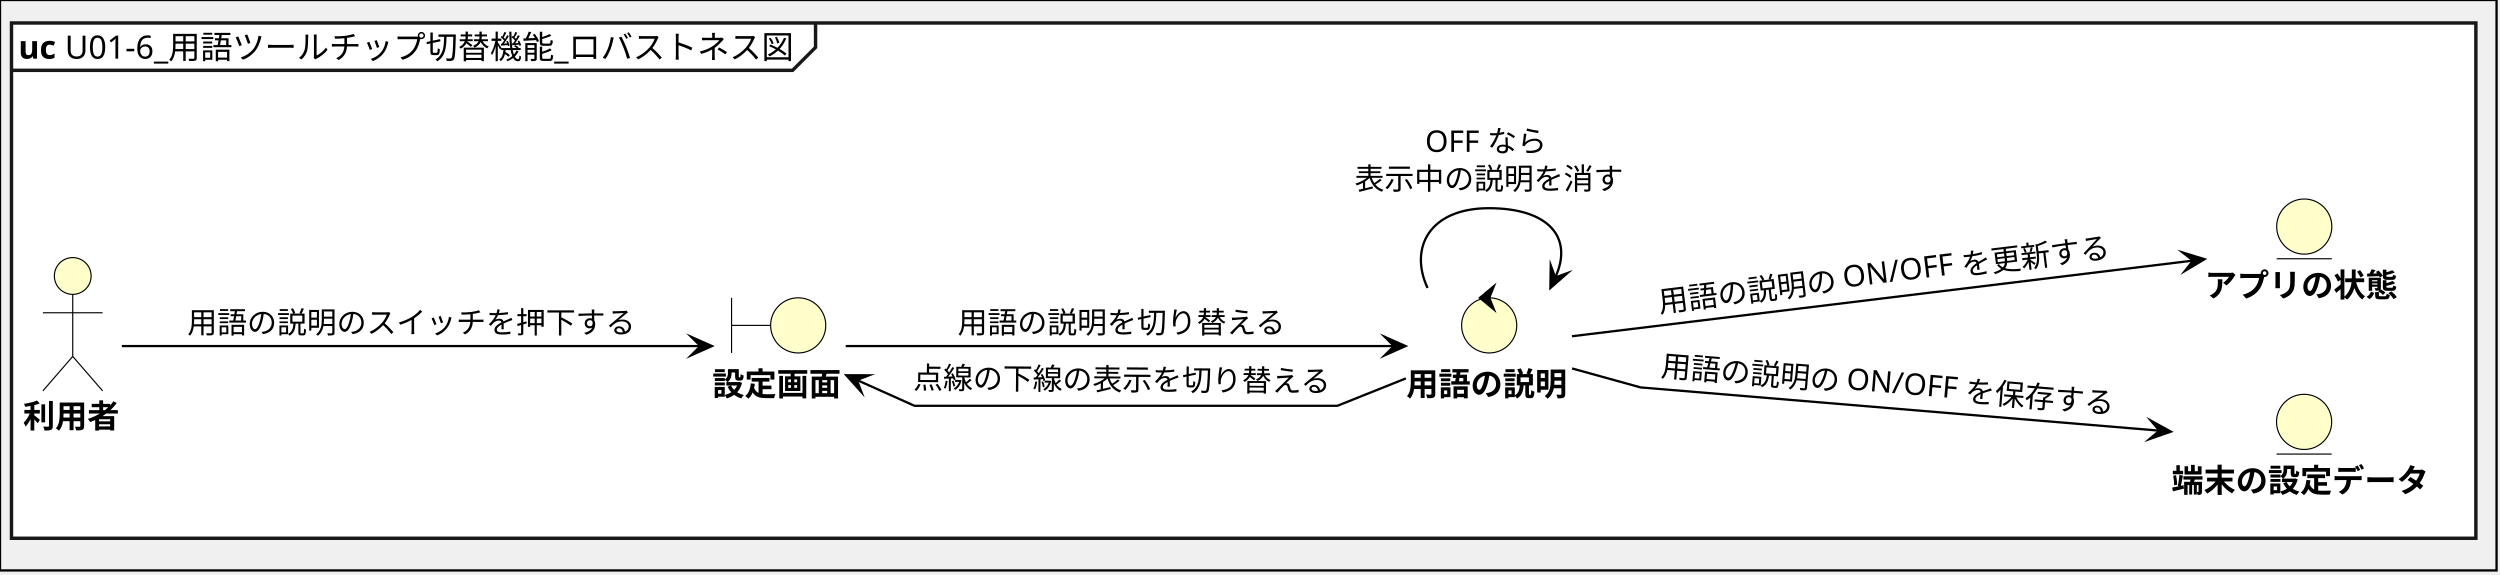
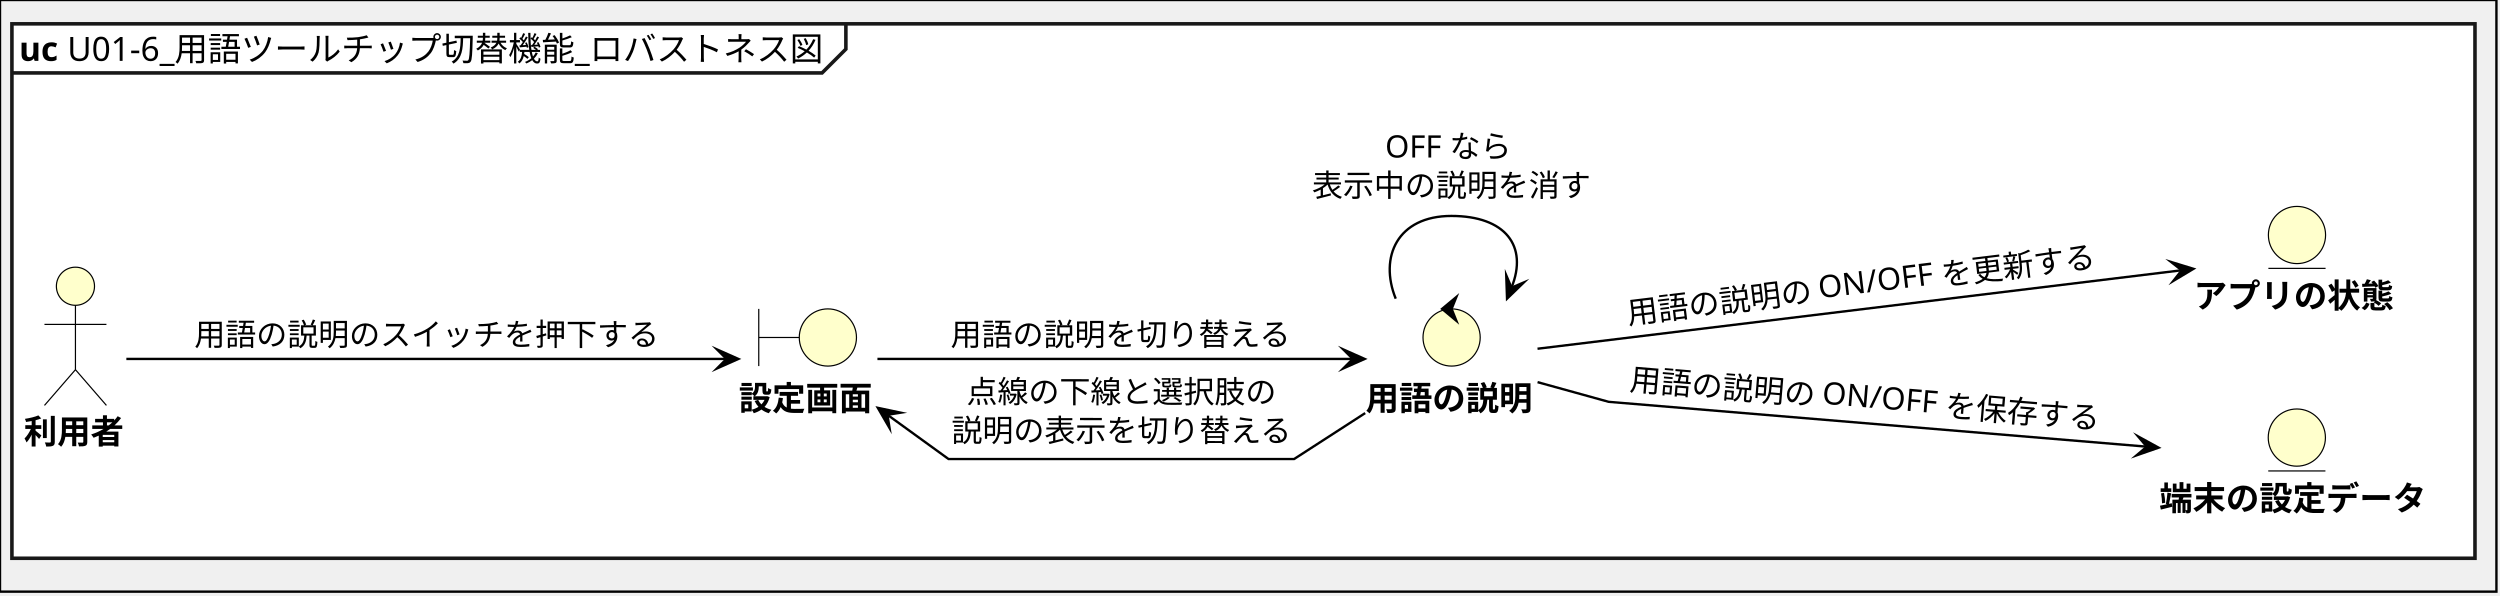
- <svg xmlns="http://www.w3.org/2000/svg" version="1.1" data-diagram-type="DESCRIPTION" style="width:1088px;height:250px;background:#FFFFFF;" width="1088px" height="250px" viewBox="0 0 1088 250" zoomAndPan="magnify" preserveAspectRatio="none" contentStyleType="text/css">
+ <svg xmlns="http://www.w3.org/2000/svg" version="1.1" data-diagram-type="DESCRIPTION" style="width:1049px;height:250px;background:#FFFFFF;" width="1049px" height="250px" viewBox="0 0 1049 250" zoomAndPan="magnify" preserveAspectRatio="none" contentStyleType="text/css">
  <defs />
  <g font-family="sans-serif" lengthAdjust="spacing">
-     <rect x="0" y="0" width="1086.5" height="248.252" fill="none" style="stroke:#000;stroke-width:1;" />
-     <rect x="5" y="10" width="1072.5" height="224.252" fill="#FFF" style="stroke:#181818;stroke-width:1.5;" />
+     <rect x="0" y="0" width="1047.5" height="248.252" fill="none" style="stroke:#000;stroke-width:1;" />
+     <rect x="5" y="10" width="1033.5" height="224.252" fill="#FFF" style="stroke:#181818;stroke-width:1.5;" />
    <path d="M354.931,10 L354.931,20.609 L344.931,30.609 L5,30.609" style="stroke:#181818;stroke-width:1.5;" fill="none" />
    <text x="8" y="25.533" fill="#000" font-size="14" textLength="16.338" font-weight="700">uc</text>
    <text x="28.228" y="25.533" fill="#000" font-size="14" textLength="319.703">U01-6_用語ツールチップ切替機能_ロバストネス図</text>
    <g class="entity" data-qualified-name="A1" id="ent0001" data-source-line="4">
      <ellipse cx="31.656" cy="120.109" rx="8" ry="8" fill="#FFC" style="stroke:#000;stroke-width:0.5;" />
      <path d="M31.656,128.109 L31.656,155.109 M18.656,136.109 L44.656,136.109 M31.656,155.109 L18.656,170.109 M31.656,155.109 L44.656,170.109" style="stroke:#000;stroke-width:0.5;" fill="none" />
      <text x="10" y="186.143" fill="#000" font-size="14" textLength="43.313" font-weight="700">利用者</text>
    </g>
    <g class="entity" data-qualified-name="B1" id="ent0002" data-source-line="5">
      <path d="M318.375,129.609 L318.375,153.609 M318.375,141.609 L335.375,141.609" style="stroke:#000;stroke-width:0.5;" fill="none" />
      <ellipse cx="347.375" cy="141.609" rx="12" ry="12" fill="#FFC" style="stroke:#000;stroke-width:0.5;" />
      <text x="310" y="172.143" fill="#000" font-size="14" textLength="57.75" font-weight="700">設定画面</text>
    </g>
    <g class="entity" data-qualified-name="C1" id="ent0003" data-source-line="6">
-       <ellipse cx="648.094" cy="141.609" rx="12" ry="12" fill="#FFC" style="stroke:#000;stroke-width:0.5;" />
-       <polygon points="644.094,129.609,650.094,124.609,648.094,129.609,650.094,134.609,644.094,129.609" fill="#000" style="stroke:#000;stroke-width:1;stroke-linejoin:miter;stroke-miterlimit:10;" />
-       <text x="612" y="172.143" fill="#000" font-size="14" textLength="72.188" font-weight="700">用語の説明</text>
+       <ellipse cx="609.094" cy="141.609" rx="12" ry="12" fill="#FFC" style="stroke:#000;stroke-width:0.5;" />
+       <polygon points="605.094,129.609,611.094,124.609,609.094,129.609,611.094,134.609,605.094,129.609" fill="#000" style="stroke:#000;stroke-width:1;stroke-linejoin:miter;stroke-miterlimit:10;" />
+       <text x="573" y="172.143" fill="#000" font-size="14" textLength="72.188" font-weight="700">用語の説明</text>
    </g>
    <g class="entity" data-qualified-name="E1" id="ent0004" data-source-line="7">
-       <ellipse cx="1002.813" cy="98.609" rx="12" ry="12" fill="#FFC" style="stroke:#000;stroke-width:0.5;" />
-       <line x1="990.813" y1="112.609" x2="1014.813" y2="112.609" style="stroke:#000;stroke-width:0.5;" />
-       <text x="959.5" y="129.143" fill="#000" font-size="14" textLength="86.625" font-weight="700">アプリの状態</text>
+       <ellipse cx="963.813" cy="98.609" rx="12" ry="12" fill="#FFC" style="stroke:#000;stroke-width:0.5;" />
+       <line x1="951.813" y1="112.609" x2="975.813" y2="112.609" style="stroke:#000;stroke-width:0.5;" />
+       <text x="920.5" y="129.143" fill="#000" font-size="14" textLength="86.625" font-weight="700">アプリの状態</text>
    </g>
    <g class="entity" data-qualified-name="E2" id="ent0005" data-source-line="8">
-       <ellipse cx="1002.75" cy="183.609" rx="12" ry="12" fill="#FFC" style="stroke:#000;stroke-width:0.5;" />
-       <line x1="990.75" y1="197.609" x2="1014.75" y2="197.609" style="stroke:#000;stroke-width:0.5;" />
-       <text x="945" y="214.143" fill="#000" font-size="14" textLength="115.5" font-weight="700">端末の設定データ</text>
+       <ellipse cx="963.75" cy="183.609" rx="12" ry="12" fill="#FFC" style="stroke:#000;stroke-width:0.5;" />
+       <line x1="951.75" y1="197.609" x2="975.75" y2="197.609" style="stroke:#000;stroke-width:0.5;" />
+       <text x="906" y="214.143" fill="#000" font-size="14" textLength="115.5" font-weight="700">端末の設定データ</text>
    </g>
    <g class="link" data-entity-1="ent0001" data-entity-2="ent0002" id="lnk6" data-source-line="10" data-link-type="dependency">
      <path d="M53.02,150.609 C106.26,150.609 243.93,150.609 304.83,150.609" style="stroke:#000;stroke-width:1;" fill="none" id="A1-to-B1" />
      <polygon points="309.83,150.609,300.83,146.609,304.83,150.609,300.83,154.609,309.83,150.609" fill="#000" style="stroke:#000;stroke-width:1;stroke-linejoin:miter;stroke-miterlimit:10;" />
    </g>
    <g class="link" data-entity-1="ent0002" data-entity-2="ent0003" id="lnk7" data-source-line="11" data-link-type="dependency">
-       <path d="M368.06,150.609 C424.16,150.609 545.05,150.609 606.67,150.609" style="stroke:#000;stroke-width:1;" fill="none" id="B1-to-C1" />
-       <polygon points="611.67,150.609,602.67,146.609,606.67,150.609,602.67,154.609,611.67,150.609" fill="#000" style="stroke:#000;stroke-width:1;stroke-linejoin:miter;stroke-miterlimit:10;" />
+       <path d="M368.17,150.609 C417.36,150.609 513.78,150.609 567.62,150.609" style="stroke:#000;stroke-width:1;" fill="none" id="B1-to-C1" />
+       <polygon points="572.62,150.609,563.62,146.609,567.62,150.609,563.62,154.609,572.62,150.609" fill="#000" style="stroke:#000;stroke-width:1;stroke-linejoin:miter;stroke-miterlimit:10;" />
    </g>
    <g class="link" data-entity-1="ent0003" data-entity-2="ent0002" id="lnk11" data-source-line="15" data-link-type="dependency">
-       <path d="M611.84,164.679 C596.52,170.799 582,176.609 582,176.609 C582,176.609 398,176.609 398,176.609 C398,176.609 387.602,171.955 372.882,165.355" style="stroke:#000;stroke-width:1;" fill="none" id="C1-to-B1" />
-       <polygon points="368.32,163.309,374.896,170.641,372.882,165.355,378.169,163.342,368.32,163.309" fill="#000" style="stroke:#000;stroke-width:1;stroke-linejoin:miter;stroke-miterlimit:10;" />
+       <path d="M572.84,173.329 C557.52,183.229 543,192.609 543,192.609 C543,192.609 398,192.609 398,192.609 C398,192.609 387.09,184.712 372.37,174.052" style="stroke:#000;stroke-width:1;" fill="none" id="C1-to-B1" />
+       <polygon points="368.32,171.119,373.263,179.638,372.37,174.052,377.955,173.158,368.32,171.119" fill="#000" style="stroke:#000;stroke-width:1;stroke-linejoin:miter;stroke-miterlimit:10;" />
    </g>
    <g class="link" data-entity-1="ent0003" data-entity-2="ent0004" id="lnk8" data-source-line="12" data-link-type="dependency">
-       <path d="M684.14,146.329 C749.36,138.379 883.937,121.994 954.427,113.404" style="stroke:#000;stroke-width:1;" fill="none" id="C1-to-E1" />
-       <polygon points="959.39,112.799,949.972,109.917,954.427,113.404,950.94,117.859,959.39,112.799" fill="#000" style="stroke:#000;stroke-width:1;stroke-linejoin:miter;stroke-miterlimit:10;" />
+       <path d="M645.14,146.329 C710.36,138.379 844.937,121.994 915.427,113.404" style="stroke:#000;stroke-width:1;" fill="none" id="C1-to-E1" />
+       <polygon points="920.39,112.799,910.972,109.917,915.427,113.404,911.94,117.859,920.39,112.799" fill="#000" style="stroke:#000;stroke-width:1;stroke-linejoin:miter;stroke-miterlimit:10;" />
    </g>
    <g class="link" data-entity-1="ent0003" data-entity-2="ent0005" id="lnk9" data-source-line="13" data-link-type="dependency">
-       <path d="M684.16,160.349 C699.48,164.589 714,168.609 714,168.609 C714,168.609 855.787,180.424 939.777,187.424" style="stroke:#000;stroke-width:1;" fill="none" id="C1-to-E2" />
-       <polygon points="944.76,187.839,936.123,183.106,939.777,187.424,935.459,191.078,944.76,187.839" fill="#000" style="stroke:#000;stroke-width:1;stroke-linejoin:miter;stroke-miterlimit:10;" />
+       <path d="M645.16,160.349 C660.48,164.589 675,168.609 675,168.609 C675,168.609 816.787,180.424 900.777,187.424" style="stroke:#000;stroke-width:1;" fill="none" id="C1-to-E2" />
+       <polygon points="905.76,187.839,897.123,183.106,900.777,187.424,896.459,191.078,905.76,187.839" fill="#000" style="stroke:#000;stroke-width:1;stroke-linejoin:miter;stroke-miterlimit:10;" />
    </g>
    <g class="link" data-entity-1="ent0003" data-entity-2="ent0003" id="lnk10" data-source-line="14" data-link-type="dependency">
-       <path d="M621.27,125.329 C613.17,107.839 622.08,90.609 648,90.609 C673.92,90.609 684.931,103.302 676.831,120.792" style="stroke:#000;stroke-width:1;" fill="none" id="C1-to-C1" />
-       <polygon points="674.73,125.329,682.142,118.844,676.831,120.792,674.883,115.482,674.73,125.329" fill="#000" style="stroke:#000;stroke-width:1;stroke-linejoin:miter;stroke-miterlimit:10;" />
+       <path d="M585.65,125.329 C578.58,107.839 586.36,90.609 609,90.609 C631.64,90.609 641.294,103.204 634.224,120.694" style="stroke:#000;stroke-width:1;" fill="none" id="C1-to-C1" />
+       <polygon points="632.35,125.329,639.431,118.484,634.224,120.694,632.014,115.486,632.35,125.329" fill="#000" style="stroke:#000;stroke-width:1;stroke-linejoin:miter;stroke-miterlimit:10;" />
    </g>
    <g class="link-labels">
-       <g transform="rotate(-6.945 821.127 129.641)">
-         <rect x="719.462" y="111.991" width="203.329" height="15.650" fill="#FFFFFF" stroke="none" />
-         <text text-anchor="middle" x="821.127" y="124.041" fill="#000" font-size="13" textLength="199.329">用語の説明の ON/OFF を更新する</text>
+       <g transform="rotate(-6.945 782.127 129.641)">
+         <rect x="680.462" y="111.991" width="203.329" height="15.650" fill="#FFFFFF" stroke="none" />
+         <text text-anchor="middle" x="782.127" y="124.041" fill="#000" font-size="13" textLength="199.329">用語の説明の ON/OFF を更新する</text>
      </g>
-       <g transform="rotate(4.764 820.668 177.498)">
-         <rect x="719.004" y="159.848" width="203.329" height="15.650" fill="#FFFFFF" stroke="none" />
-         <text text-anchor="middle" x="820.668" y="171.898" fill="#000" font-size="13" textLength="199.329">用語の説明の ON/OFF を保存する</text>
+       <g transform="rotate(4.764 781.668 177.498)">
+         <rect x="680.004" y="159.848" width="203.329" height="15.650" fill="#FFFFFF" stroke="none" />
+         <text text-anchor="middle" x="781.668" y="171.898" fill="#000" font-size="13" textLength="199.329">用語の説明の ON/OFF を保存する</text>
      </g>
      <g transform="rotate(0.000 179.02 150.609)">
        <rect x="79.520" y="132.959" width="199.000" height="15.650" fill="#FFFFFF" stroke="none" />
        <text text-anchor="middle" x="179.02" y="145.009" fill="#000" font-size="13" textLength="195">用語の説明のスイッチを押下する</text>
      </g>
-       <g transform="rotate(0.473 488.136 176.609)">
-         <rect x="395.136" y="157.753" width="186.000" height="15.650" fill="#FFFFFF" stroke="none" />
-         <text text-anchor="middle" x="488.136" y="169.803" fill="#000" font-size="13" textLength="182">点線の下線の表示を切り替える</text>
+       <g transform="rotate(0.000 470.17 150.609)">
+         <rect x="396.670" y="132.959" width="147.000" height="15.650" fill="#FFFFFF" stroke="none" />
+         <text text-anchor="middle" x="470.17" y="145.009" fill="#000" font-size="13" textLength="143">用語の説明を切り替える</text>
      </g>
-       <g transform="rotate(0.000 488.06 150.609)">
-         <rect x="414.560" y="132.959" width="147.000" height="15.650" fill="#FFFFFF" stroke="none" />
-         <text text-anchor="middle" x="488.06" y="145.009" fill="#000" font-size="13" textLength="143">用語の説明を切り替える</text>
+       <g transform="rotate(0.039 470.527 192.609)">
+         <rect x="397.027" y="157.016" width="147.000" height="31.900" fill="#FFFFFF" stroke="none" />
+         <text text-anchor="middle" x="470.527" y="169.066" fill="#000" font-size="13" textLength="130">点線の下線と選択肢の</text>
+         <text text-anchor="middle" x="470.527" y="185.316" fill="#000" font-size="13" textLength="143">説明の表示を切り替える</text>
      </g>
      <g transform="translate(0 0)">
-         <rect x="618.197" y="53.104" width="59.605" height="16.250" fill="#FFFFFF" stroke="none" />
-         <rect x="587.500" y="69.456" width="121.000" height="16.250" fill="#FFFFFF" stroke="none" />
-         <text x="620.197" y="66.104" fill="#000" font-size="13" textLength="55.605">OFF なら</text>
-         <text x="589.5" y="82.456" fill="#000" font-size="13" textLength="117">表示中の説明を消す</text>
+         <rect x="579.197" y="53.104" width="59.605" height="16.250" fill="#FFFFFF" stroke="none" />
+         <rect x="548.500" y="69.456" width="121.000" height="16.250" fill="#FFFFFF" stroke="none" />
+         <text x="581.197" y="66.104" fill="#000" font-size="13" textLength="55.605">OFF なら</text>
+         <text x="550.5" y="82.456" fill="#000" font-size="13" textLength="117">表示中の説明を消す</text>
      </g>
    </g>
  </g>
</svg>
